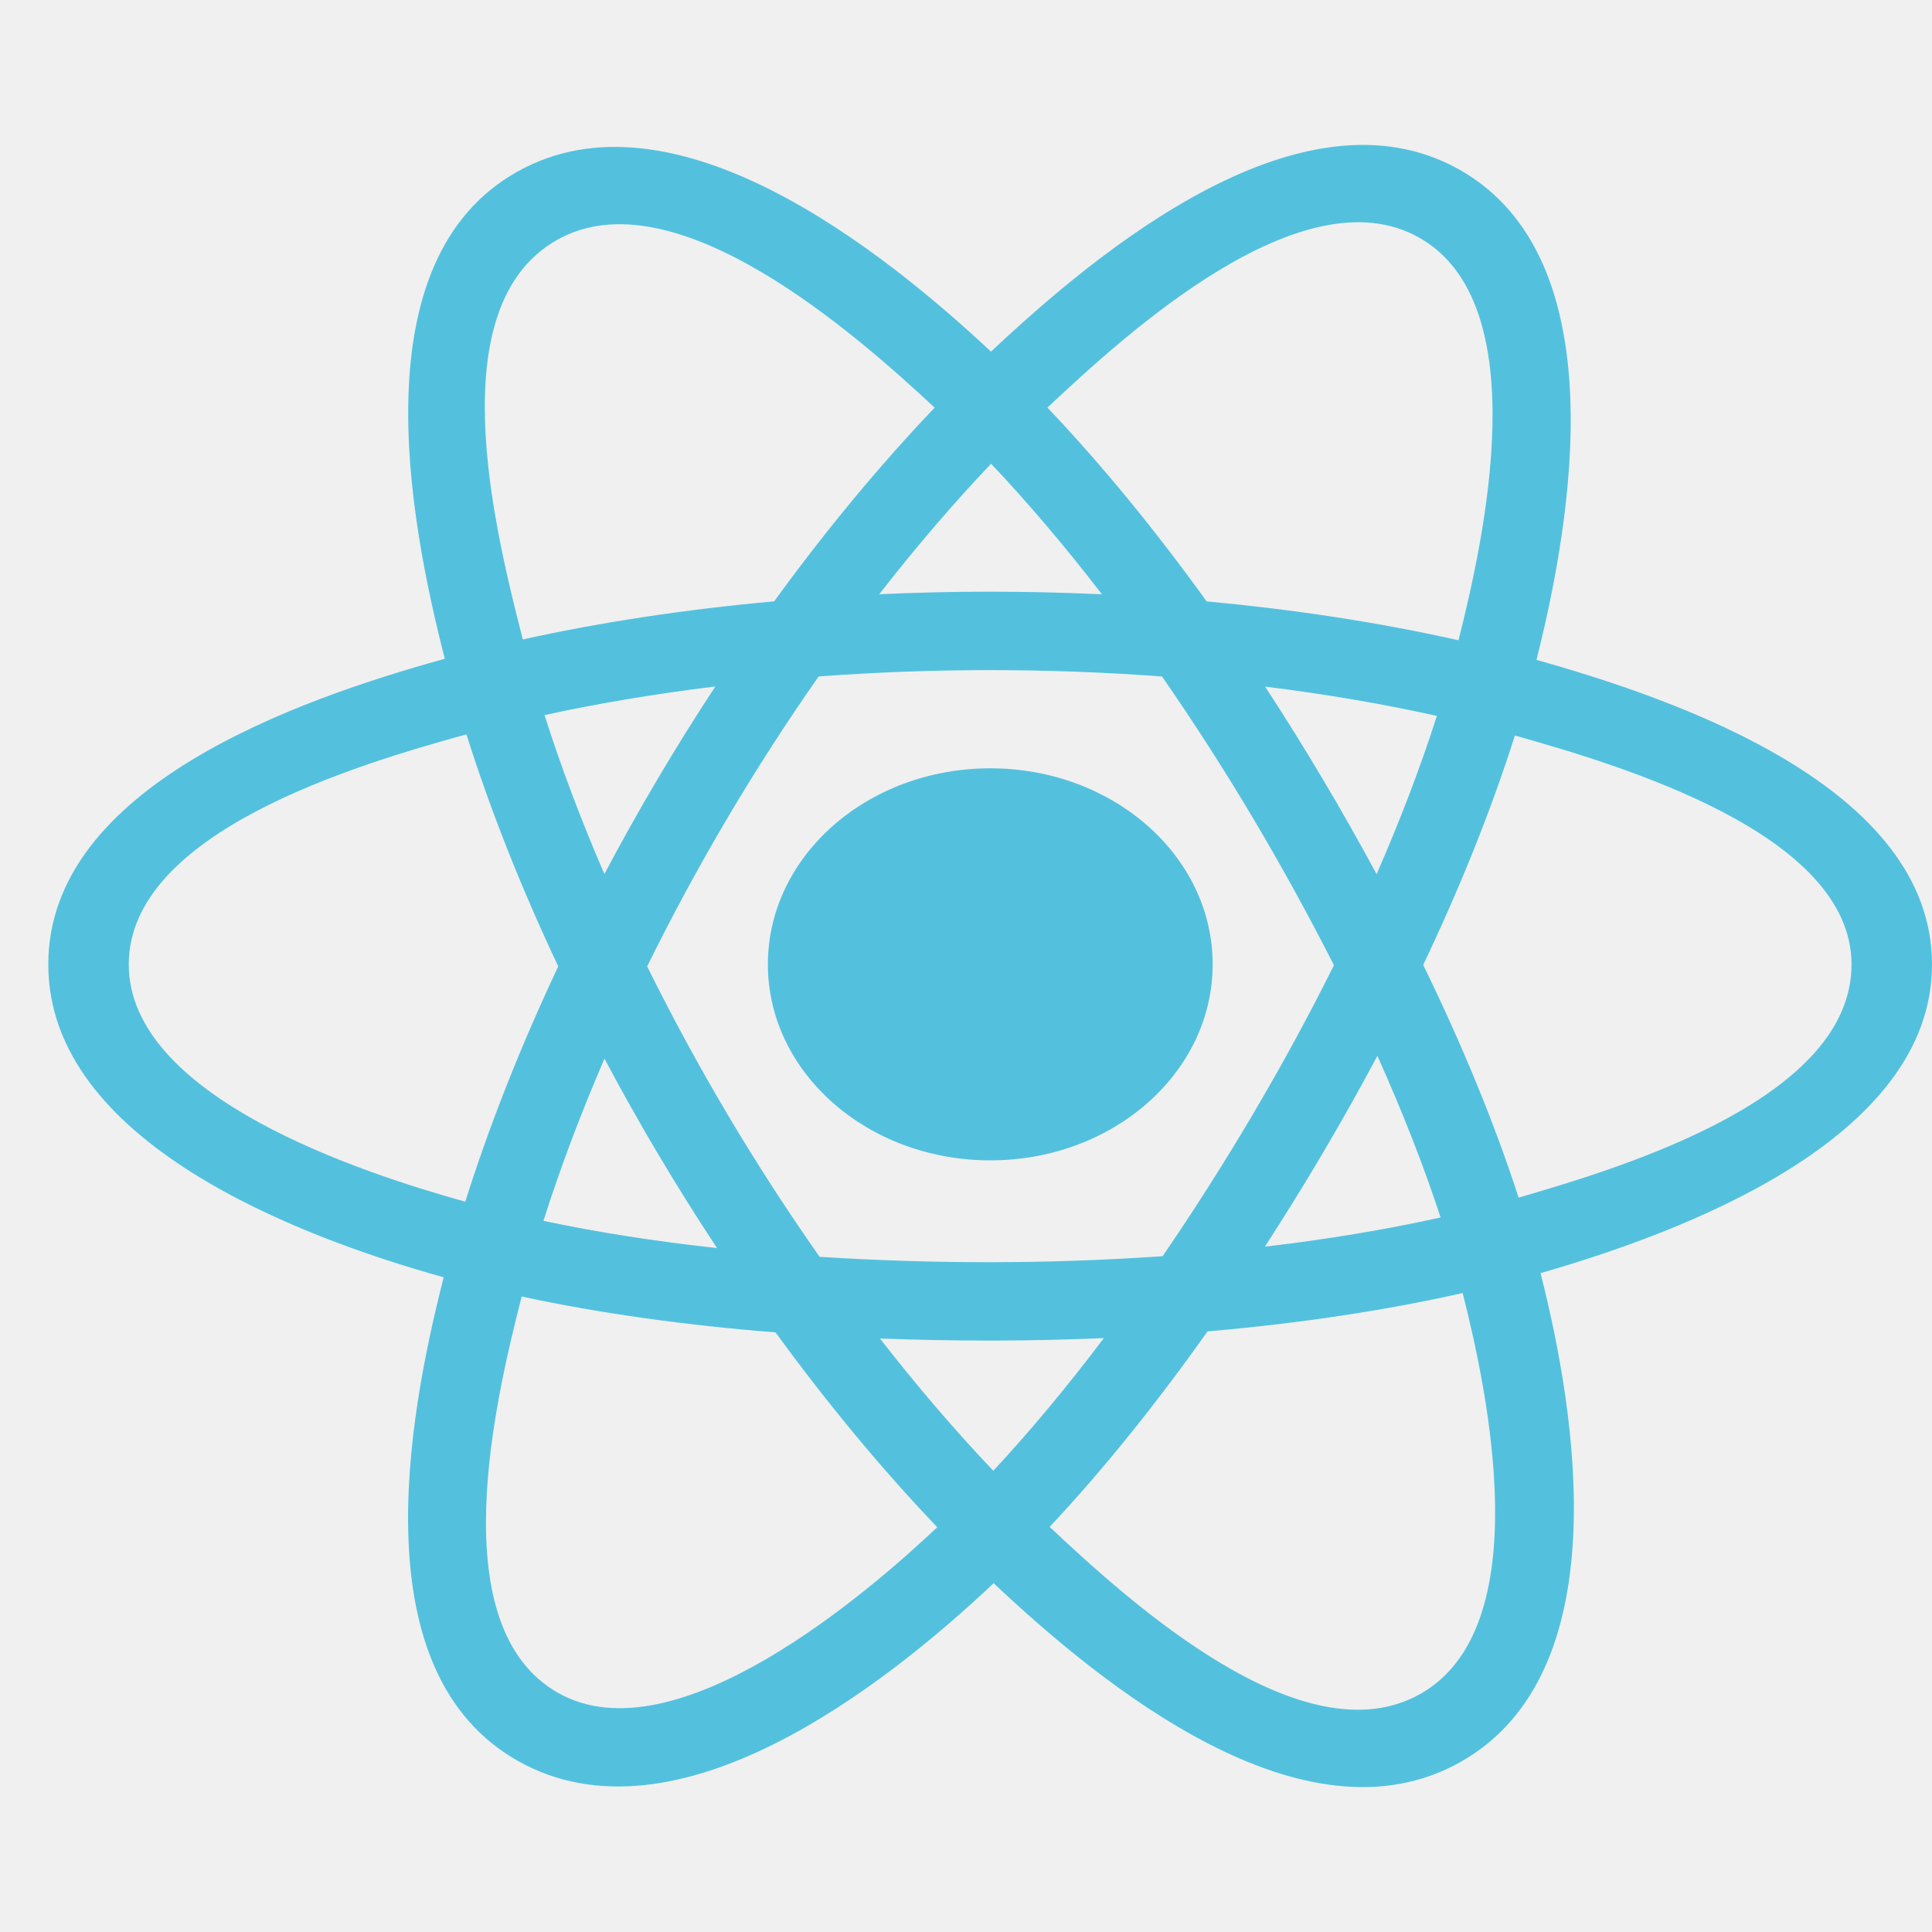
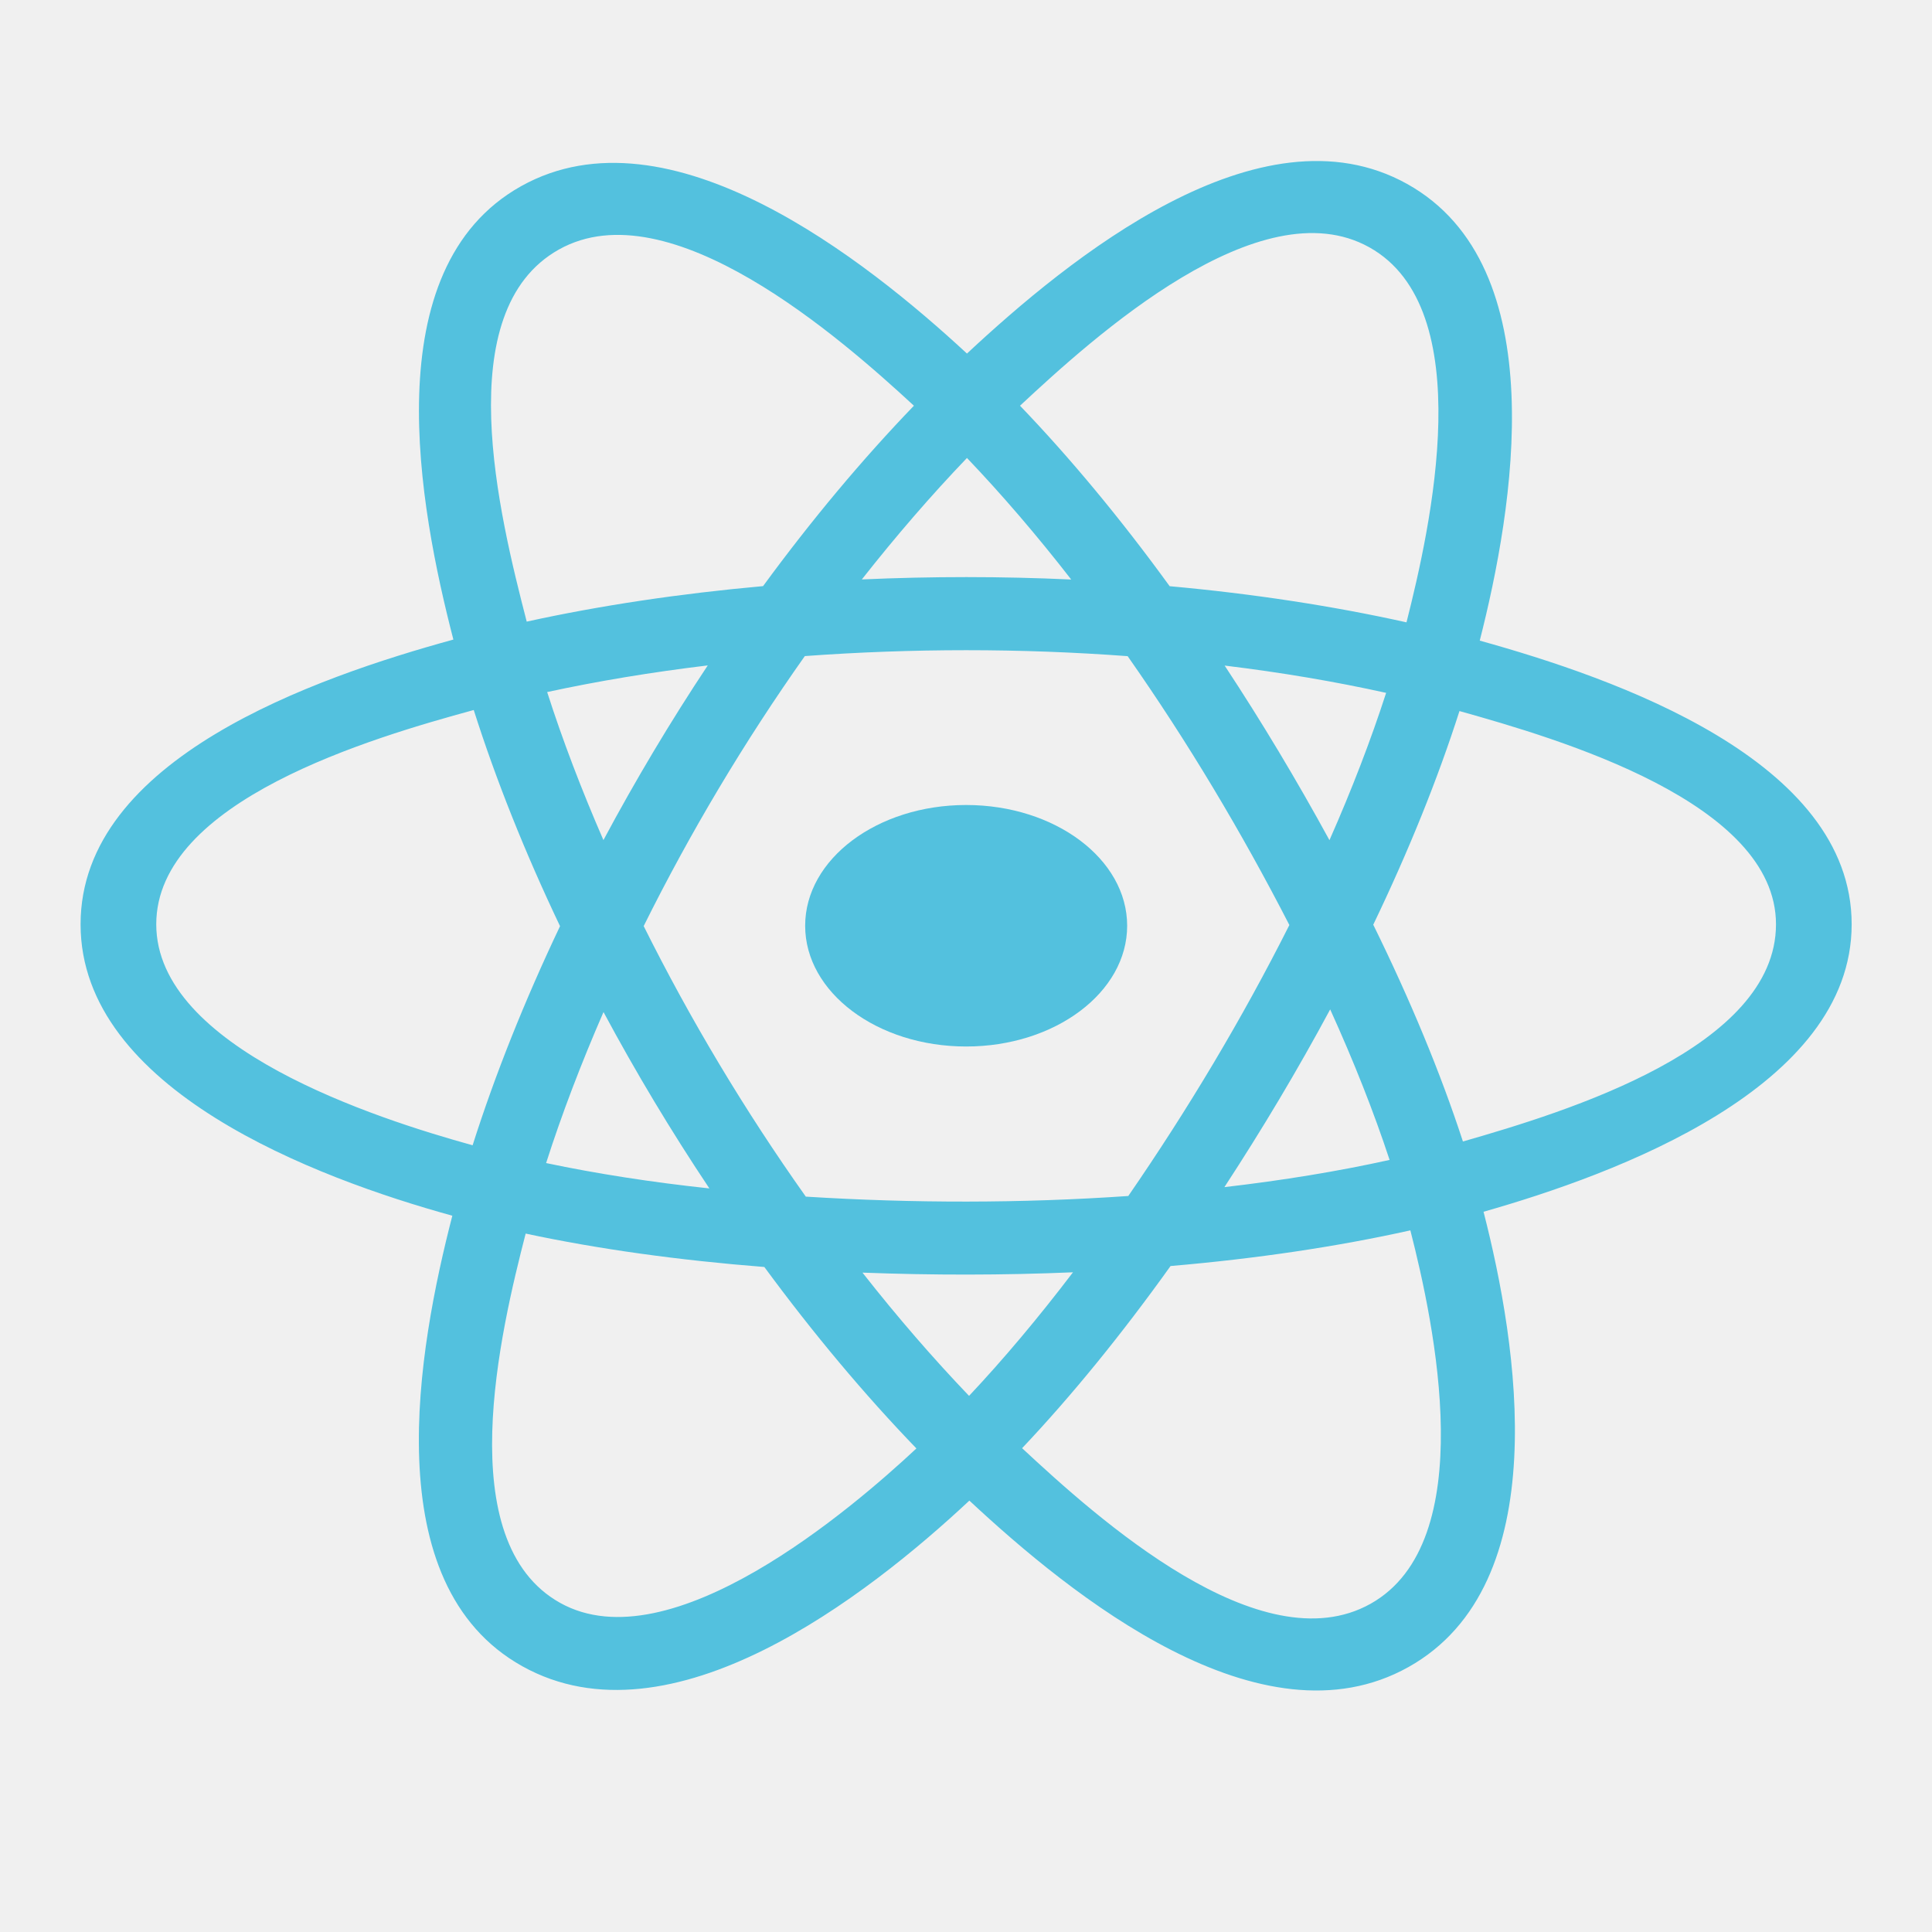
- <svg xmlns="http://www.w3.org/2000/svg" width="40" height="40" viewBox="0 0 40 40" fill="none">
-   <path fill-rule="evenodd" clip-rule="evenodd" d="M31.811 13.662C32.546 10.748 33.47 5.343 30.212 3.51C26.968 1.686 22.747 5.182 20.518 7.28C18.296 5.203 13.956 1.722 10.7 3.56C7.458 5.391 8.458 10.706 9.209 13.639C6.185 14.477 1 16.281 1 19.968C1 23.645 6.179 25.608 9.186 26.445C8.432 29.395 7.482 34.634 10.728 36.461C13.996 38.299 18.323 34.901 20.572 32.779C22.815 34.89 26.996 38.31 30.24 36.479C33.494 34.641 32.647 29.309 31.895 26.359C34.809 25.52 40 23.599 40 19.968C40 16.317 34.787 14.498 31.811 13.662ZM31.441 24.795C30.948 23.271 30.281 21.651 29.466 19.977C30.244 18.342 30.884 16.742 31.364 15.228C33.547 15.845 38.334 17.256 38.334 19.968C38.334 22.707 33.74 24.131 31.441 24.795ZM29.405 35.072C26.984 36.439 23.389 33.168 21.732 31.613C22.831 30.441 23.929 29.078 25.001 27.565C26.887 27.402 28.668 27.135 30.283 26.771C30.812 28.858 31.836 33.7 29.405 35.072ZM11.561 35.053C9.14 33.691 10.246 29.016 10.801 26.843C12.399 27.188 14.167 27.436 16.057 27.586C17.136 29.067 18.266 30.428 19.405 31.62C17.998 32.947 13.993 36.421 11.561 35.053ZM2.666 19.968C2.666 17.22 7.425 15.82 9.657 15.204C10.145 16.752 10.785 18.371 11.558 20.008C10.775 21.669 10.126 23.314 9.633 24.88C7.505 24.286 2.666 22.719 2.666 19.968ZM11.535 4.966C13.966 3.594 17.737 6.936 19.351 8.44C18.218 9.627 17.098 10.978 16.028 12.45C14.194 12.616 12.438 12.882 10.824 13.239C10.219 10.873 9.107 6.337 11.535 4.966ZM26.193 14.216C27.437 14.369 28.63 14.573 29.749 14.822C29.413 15.873 28.994 16.971 28.501 18.098C27.786 16.774 27.018 15.477 26.193 14.216ZM20.519 9.601C21.287 10.413 22.057 11.32 22.814 12.304C21.278 12.233 19.74 12.232 18.204 12.303C18.962 11.328 19.738 10.423 20.519 9.601ZM12.513 18.096C12.028 16.974 11.613 15.871 11.274 14.805C12.387 14.562 13.574 14.364 14.81 14.213C13.983 15.472 13.216 16.768 12.513 18.096ZM14.845 25.84C13.568 25.701 12.364 25.512 11.251 25.276C11.596 24.192 12.02 23.065 12.515 21.918C13.228 23.261 14.006 24.569 14.845 25.84ZM20.565 30.45C19.775 29.619 18.987 28.7 18.218 27.712C19.763 27.771 21.31 27.771 22.854 27.704C22.095 28.71 21.328 29.631 20.565 30.45ZM28.517 21.86C29.038 23.019 29.477 24.14 29.826 25.206C28.696 25.457 27.475 25.66 26.188 25.811C27.02 24.526 27.799 23.209 28.517 21.86ZM24.072 26.008C21.709 26.172 19.332 26.171 16.969 26.021C15.626 24.108 14.431 22.096 13.399 20.008C14.426 17.923 15.613 15.915 16.949 14.005C19.314 13.831 21.693 13.83 24.058 14.006C25.383 15.916 26.568 17.919 27.618 19.984C26.58 22.068 25.387 24.08 24.072 26.008ZM29.379 4.918C31.811 6.286 30.729 11.143 30.197 13.256C28.579 12.892 26.822 12.621 24.983 12.452C23.911 10.964 22.801 9.611 21.686 8.439C23.32 6.903 26.971 3.563 29.379 4.918Z" fill="#53C1DE" />
-   <path d="M25.107 19.966C25.107 17.724 23.046 15.907 20.503 15.907C17.96 15.907 15.898 17.724 15.898 19.966C15.898 22.207 17.96 24.024 20.503 24.024C23.046 24.024 25.107 22.207 25.107 19.966Z" fill="#53C1DE" />
+ <svg xmlns="http://www.w3.org/2000/svg" width="24" height="24" viewBox="0 0 24 24" fill="none">
+   <g clip-path="url(#clip0_2755_4415)">
+     <path fill-rule="evenodd" clip-rule="evenodd" d="M18.382 7.958C18.797 6.33 19.318 3.309 17.48 2.285C15.65 1.266 13.269 3.219 12.012 4.392C10.758 3.231 8.31 1.286 6.473 2.313C4.644 3.336 5.208 6.306 5.632 7.945C3.926 8.414 1.001 9.422 1.001 11.482C1.001 13.537 3.923 14.634 5.619 15.102C5.194 16.75 4.658 19.678 6.489 20.699C8.333 21.726 10.773 19.827 12.042 18.641C13.307 19.821 15.666 21.732 17.496 20.709C19.332 19.682 18.853 16.702 18.429 15.053C20.073 14.585 23.002 13.511 23.002 11.482C23.002 9.442 20.061 8.425 18.382 7.958ZM18.173 14.18C17.895 13.328 17.519 12.422 17.059 11.487C17.498 10.573 17.859 9.68 18.13 8.833C19.361 9.178 22.062 9.966 22.062 11.482C22.062 13.013 19.47 13.808 18.173 14.18ZM17.025 19.923C15.659 20.686 13.631 18.859 12.697 17.99C13.316 17.335 13.936 16.573 14.541 15.727C15.604 15.636 16.609 15.487 17.52 15.284C17.819 16.45 18.396 19.156 17.025 19.923ZM6.959 19.912C5.593 19.151 6.217 16.538 6.53 15.324C7.432 15.517 8.429 15.655 9.495 15.739C10.104 16.567 10.741 17.327 11.384 17.993C10.59 18.735 8.331 20.676 6.959 19.912ZM1.941 11.482C1.941 9.946 4.626 9.164 5.885 8.82C6.16 9.685 6.521 10.59 6.957 11.505C6.516 12.433 6.149 13.352 5.871 14.227C4.671 13.895 1.941 13.019 1.941 11.482ZM6.944 3.099C8.315 2.332 10.443 4.199 11.353 5.04C10.714 5.703 10.082 6.458 9.479 7.281C8.444 7.374 7.454 7.522 6.543 7.722C6.202 6.4 5.574 3.865 6.944 3.099ZM15.213 8.268C15.915 8.353 16.587 8.467 17.219 8.607C17.029 9.194 16.793 9.808 16.515 10.437C16.111 9.697 15.678 8.973 15.213 8.268ZM12.012 5.689C12.445 6.143 12.88 6.649 13.307 7.199C12.44 7.159 11.573 7.159 10.706 7.198C11.134 6.654 11.572 6.148 12.012 5.689ZM7.496 10.436C7.223 9.809 6.988 9.193 6.797 8.597C7.425 8.461 8.094 8.35 8.792 8.266C8.325 8.969 7.893 9.694 7.496 10.436ZM8.812 14.763C8.091 14.686 7.412 14.58 6.784 14.448C6.978 13.842 7.218 13.213 7.497 12.572C7.899 13.322 8.338 14.053 8.812 14.763ZM12.038 17.34C11.593 16.875 11.148 16.362 10.714 15.809C11.585 15.842 12.458 15.842 13.329 15.805C12.901 16.367 12.469 16.882 12.038 17.34ZM16.524 12.539C16.818 13.187 17.066 13.813 17.262 14.409C16.625 14.55 15.936 14.663 15.21 14.747C15.679 14.029 16.119 13.293 16.524 12.539ZM14.016 14.857C12.684 14.949 11.343 14.948 10.01 14.865C9.252 13.796 8.578 12.671 7.996 11.504C8.575 10.339 9.244 9.217 9.998 8.15C11.332 8.053 12.675 8.052 14.008 8.151C14.756 9.218 15.424 10.337 16.017 11.491C15.431 12.655 14.758 13.78 14.016 14.857ZM17.01 3.072C18.382 3.836 17.771 6.551 17.472 7.731C16.559 7.528 15.568 7.376 14.53 7.282C13.926 6.45 13.299 5.694 12.671 5.04C13.592 4.181 15.652 2.315 17.01 3.072Z" fill="#53C1DE" />
+     <path d="M14.002 11.5C14.002 10.672 13.106 10 12.002 10C10.897 10 10.002 10.672 10.002 11.5C10.002 12.328 10.897 13 12.002 13C13.106 13 14.002 12.328 14.002 11.5Z" fill="#53C1DE" />
+   </g>
+   <defs>
+     <clipPath id="clip0_2755_4415">
+       <rect width="24" height="24" fill="white" transform="translate(0.000976562)" />
+     </clipPath>
+   </defs>
</svg>
